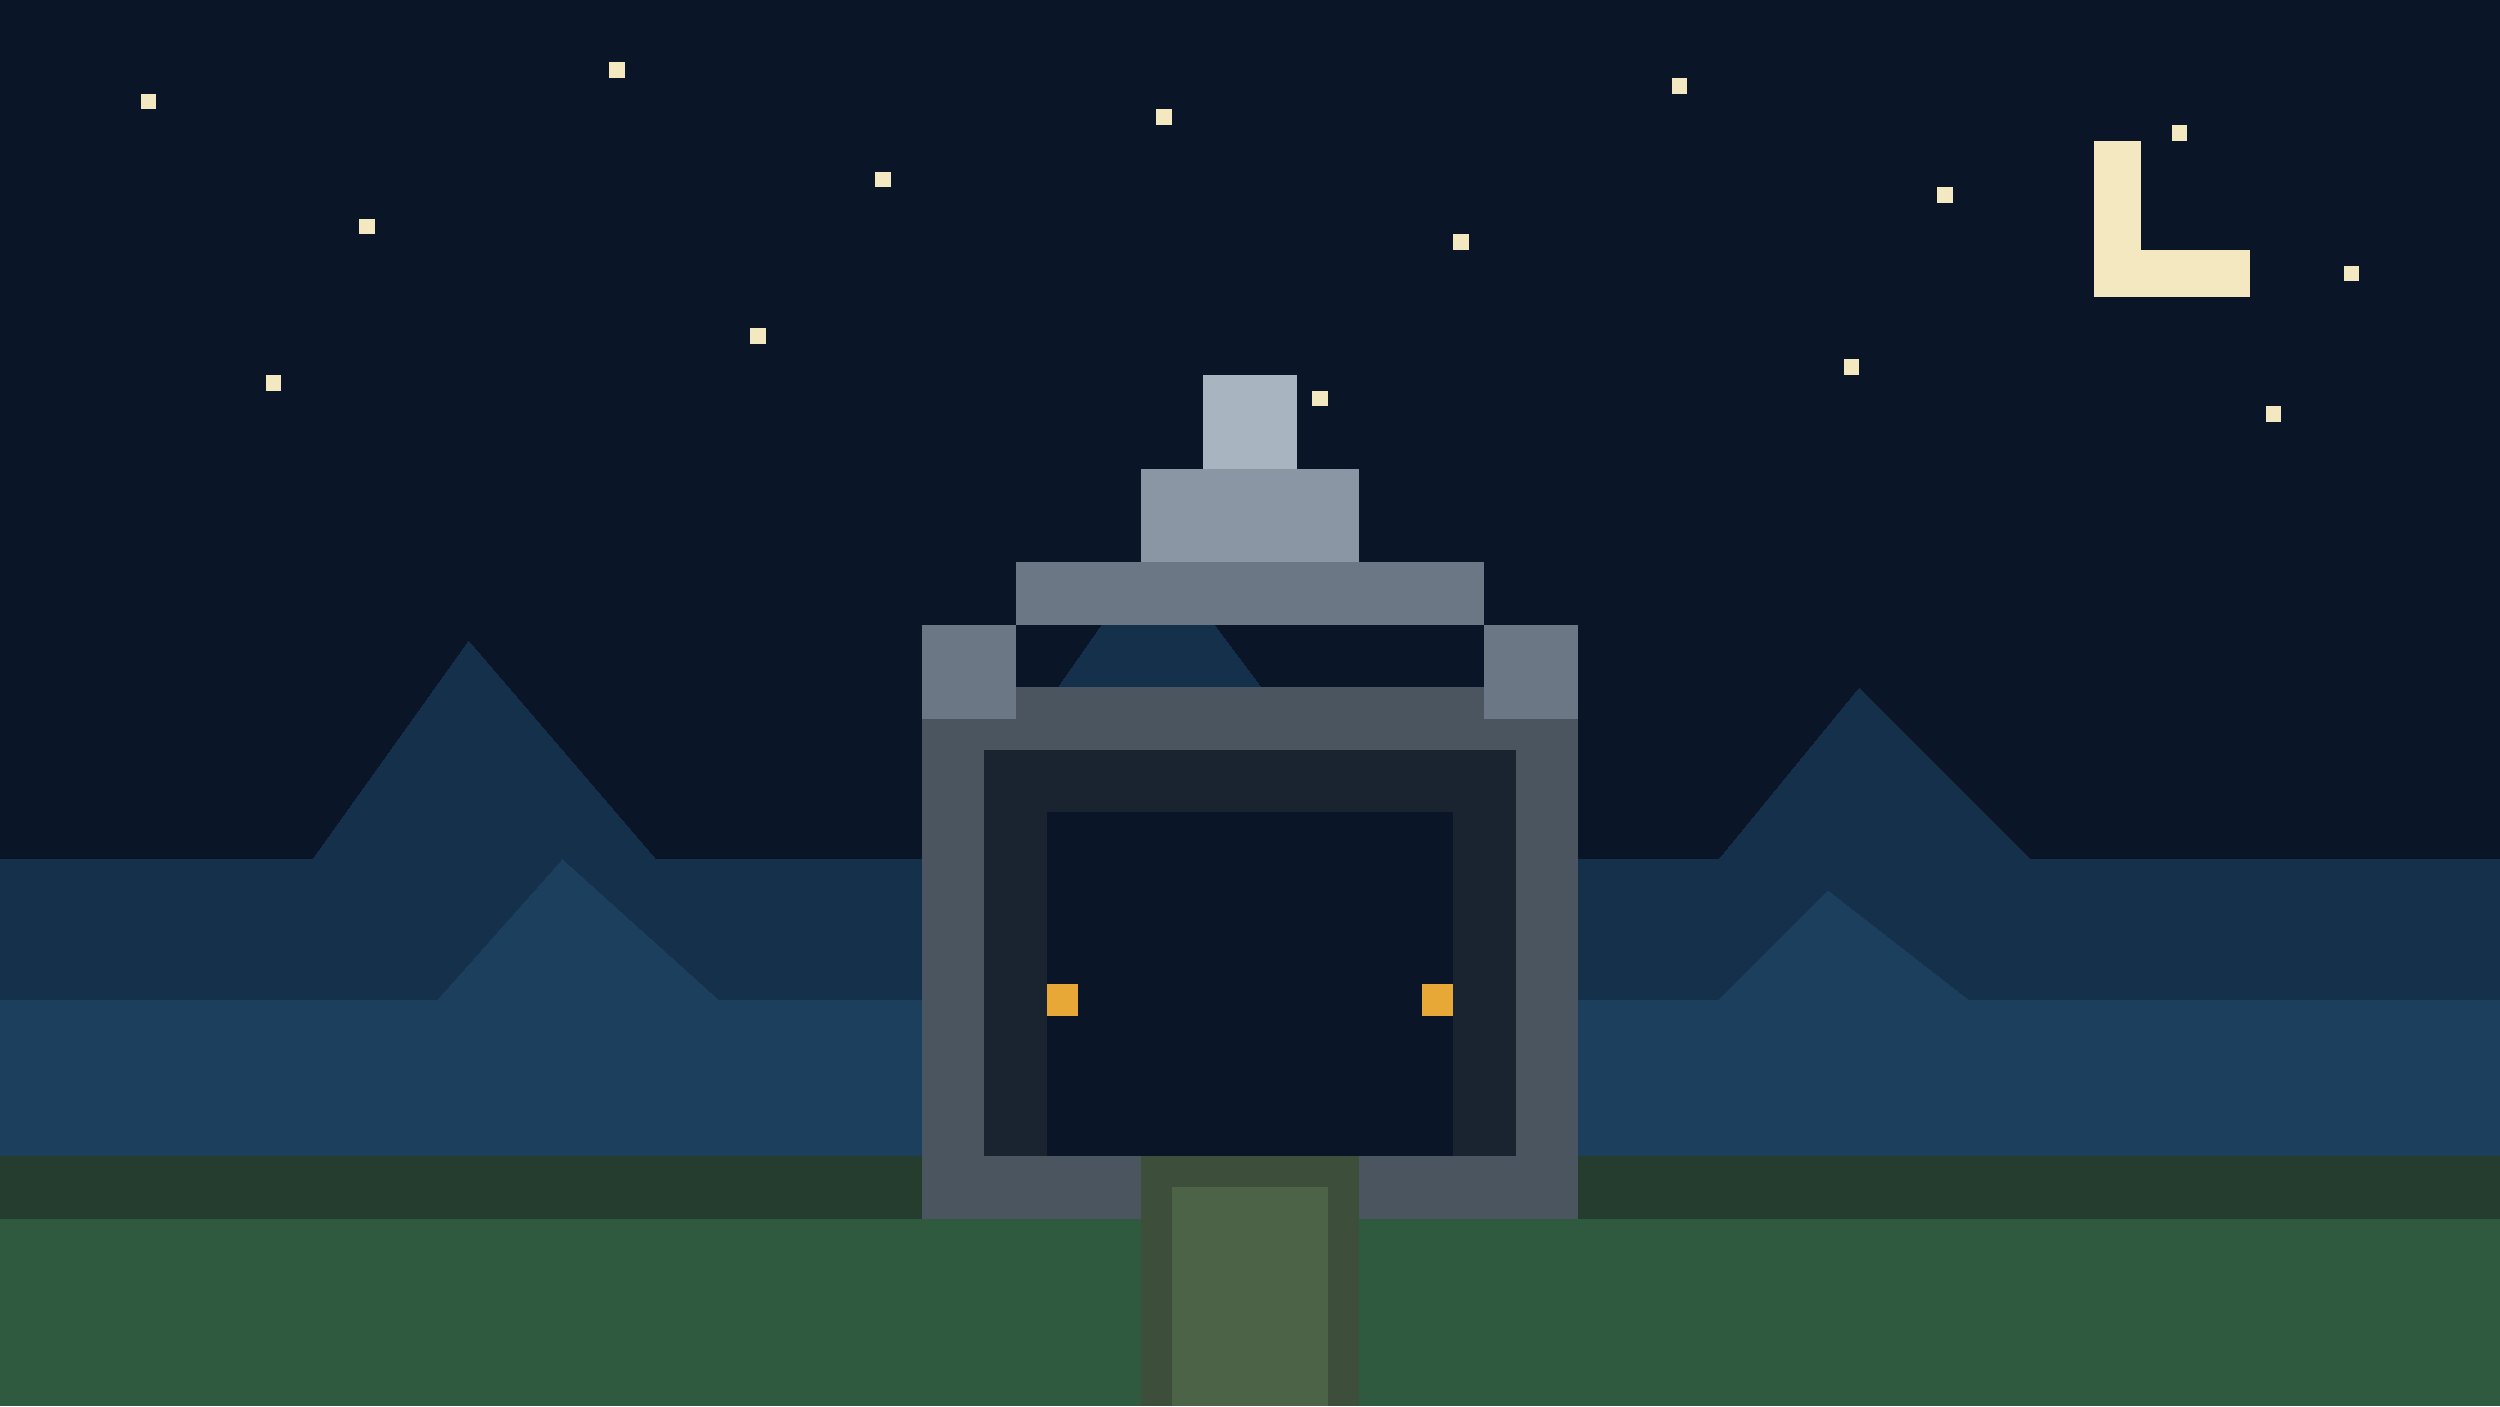
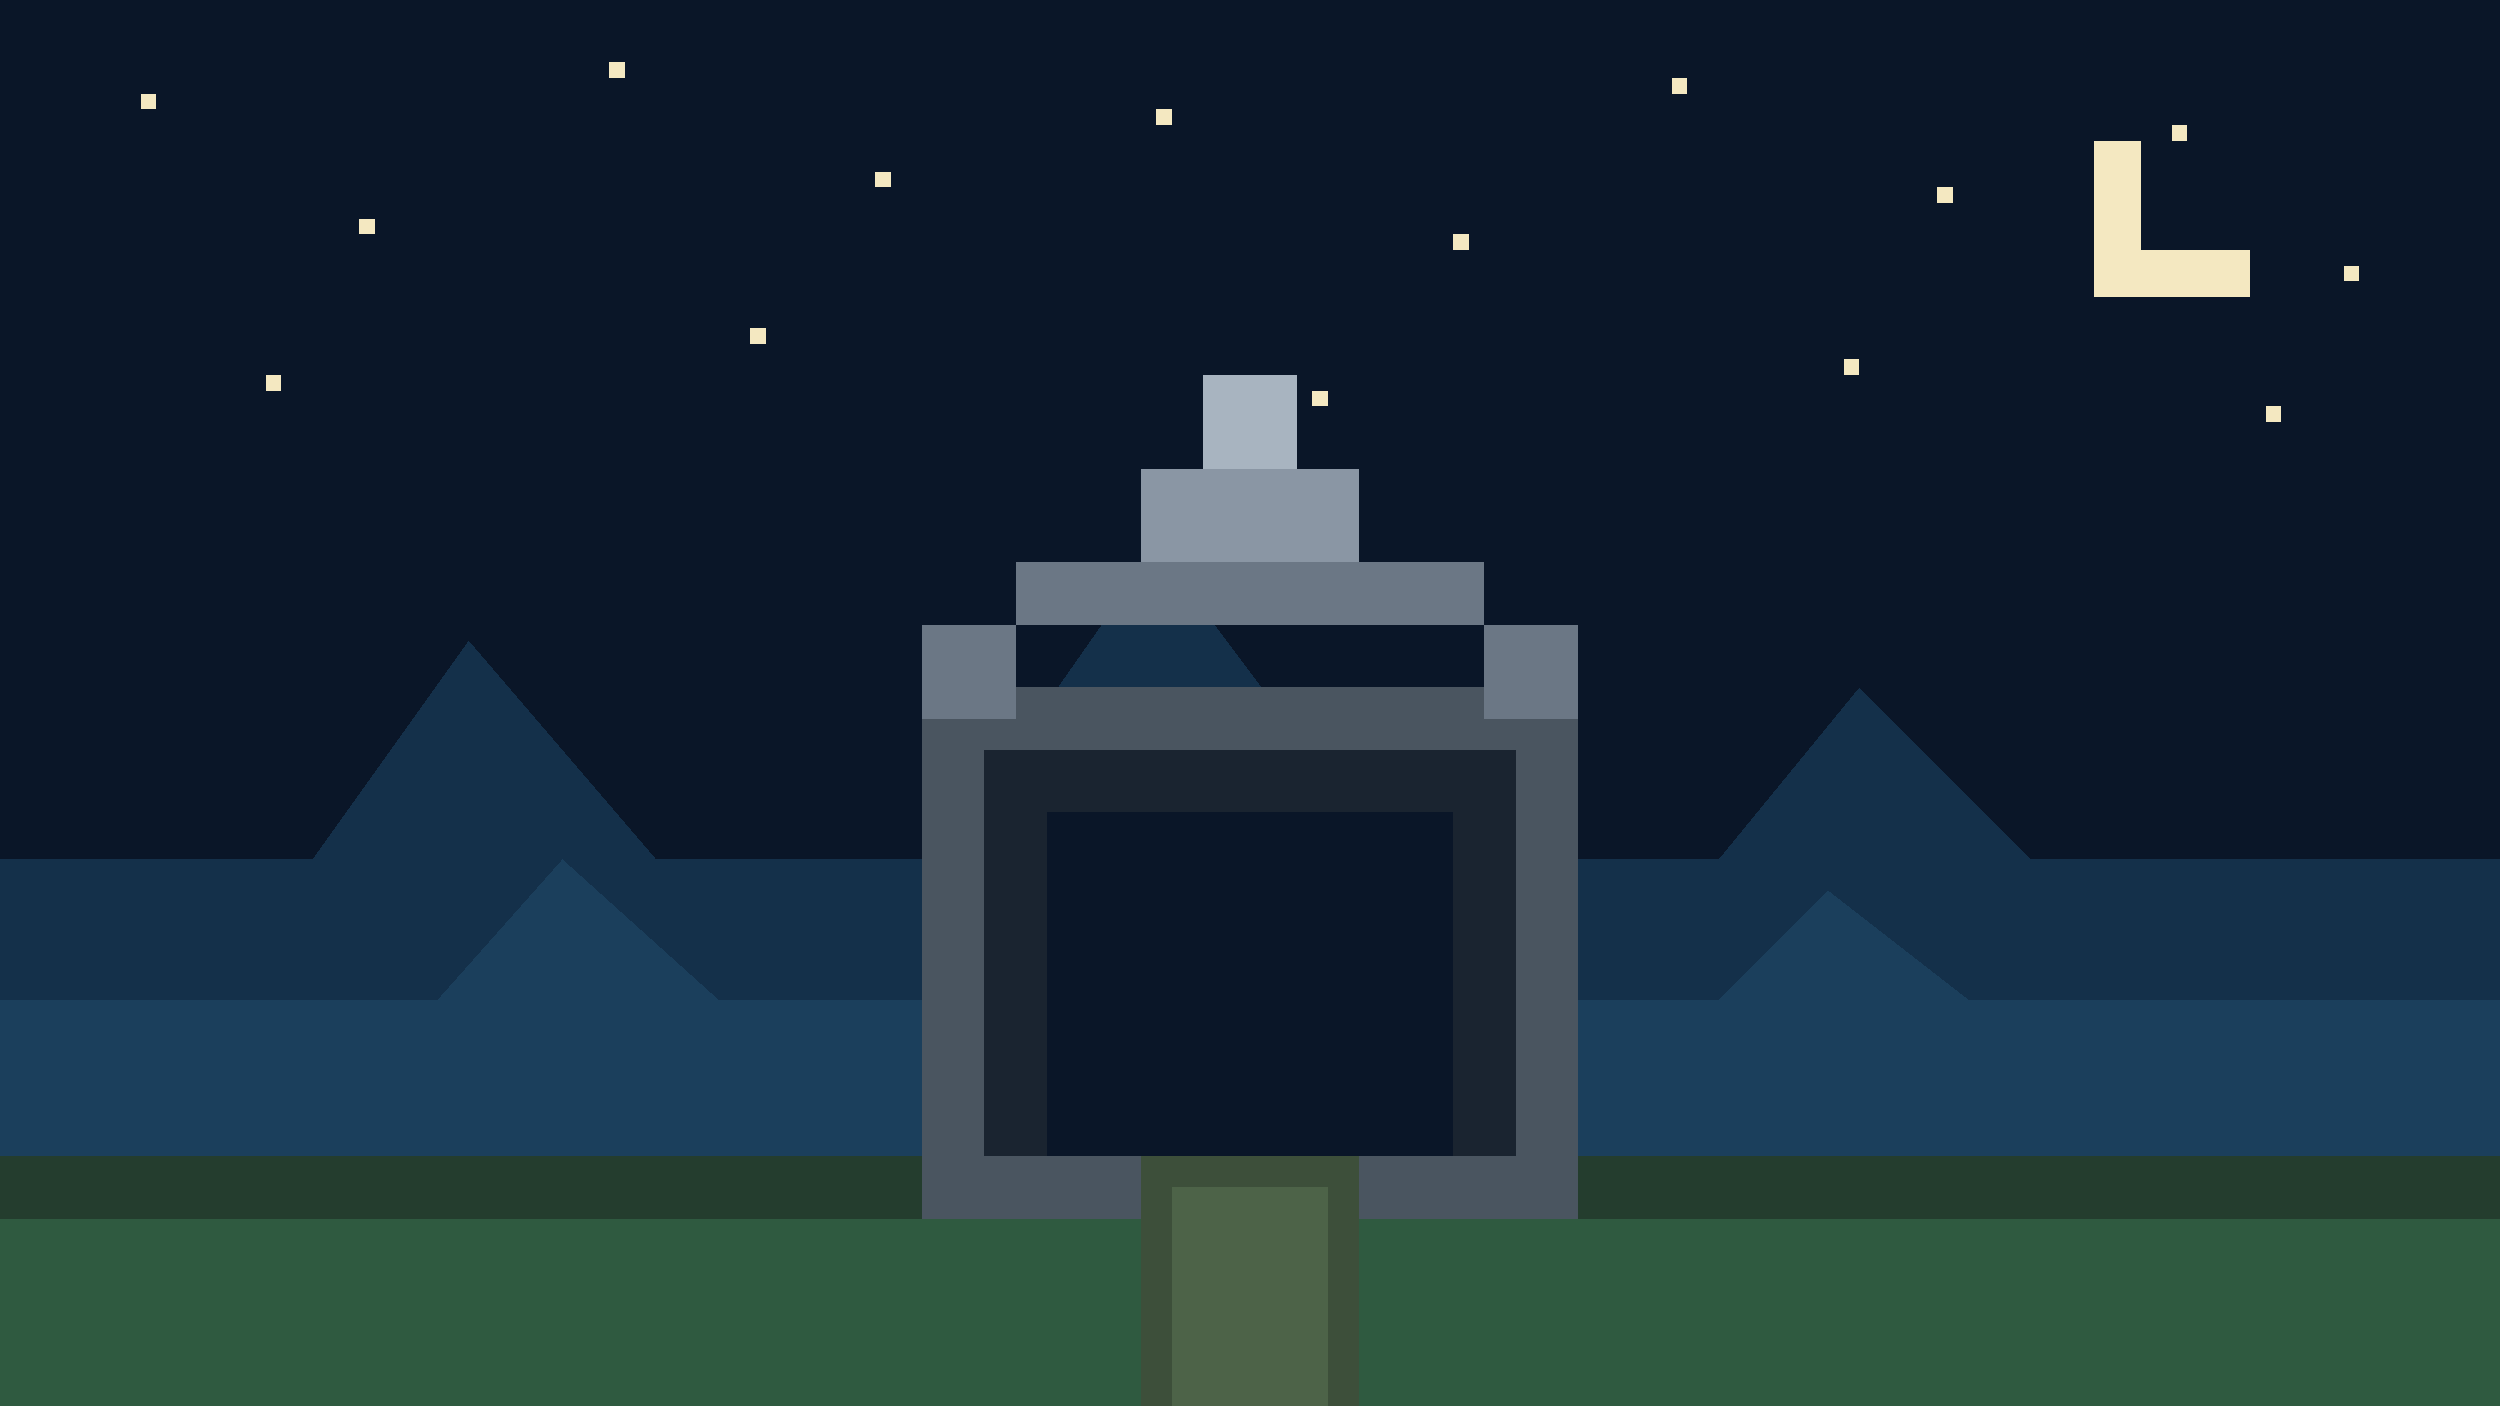
<svg xmlns="http://www.w3.org/2000/svg" viewBox="0 0 320 180" shape-rendering="crispEdges" preserveAspectRatio="xMidYMid slice">
  <rect width="320" height="180" fill="#0a1628" />
  <g fill="#f4e8c1">
    <rect x="18" y="12" width="2" height="2" />
    <rect x="46" y="28" width="2" height="2" />
    <rect x="78" y="8" width="2" height="2" />
    <rect x="112" y="22" width="2" height="2" />
    <rect x="148" y="14" width="2" height="2" />
    <rect x="186" y="30" width="2" height="2" />
    <rect x="214" y="10" width="2" height="2" />
    <rect x="248" y="24" width="2" height="2" />
    <rect x="278" y="16" width="2" height="2" />
    <rect x="300" y="34" width="2" height="2" />
    <rect x="34" y="48" width="2" height="2" />
    <rect x="96" y="42" width="2" height="2" />
    <rect x="168" y="50" width="2" height="2" />
    <rect x="236" y="46" width="2" height="2" />
    <rect x="290" y="52" width="2" height="2" />
  </g>
  <rect x="268" y="18" width="20" height="20" fill="#f4e8c1" />
  <rect x="274" y="18" width="14" height="14" fill="#0a1628" />
  <path fill="#14304a" d="M0 110h40l20-28 24 28h36l28-40 30 40h42l18-22 22 22h60v70H0z" />
  <path fill="#1b3f5c" d="M0 128h56l16-18 20 18h40l24-26 28 26h36l14-14 18 14h68v52H0z" />
  <g fill="#243d2e">
    <rect x="0" y="148" width="320" height="32" />
  </g>
  <g fill="#2f5a40">
    <rect x="0" y="156" width="320" height="24" />
  </g>
  <g>
    <rect x="118" y="88" width="84" height="68" fill="#4a5560" />
    <rect x="126" y="96" width="68" height="52" fill="#1a2430" />
    <rect x="134" y="104" width="52" height="44" fill="#0a1628" />
    <rect x="118" y="80" width="12" height="12" fill="#6b7785" />
    <rect x="190" y="80" width="12" height="12" fill="#6b7785" />
    <rect x="130" y="72" width="60" height="8" fill="#6b7785" />
    <rect x="146" y="60" width="28" height="12" fill="#8a96a4" />
    <rect x="154" y="48" width="12" height="12" fill="#a8b4c0" />
  </g>
-   <rect x="134" y="126" width="4" height="4" fill="#e8a838" />
-   <rect x="182" y="126" width="4" height="4" fill="#e8a838" />
  <rect x="146" y="148" width="28" height="32" fill="#3d4f3a" />
  <rect x="150" y="152" width="20" height="28" fill="#4d6348" />
</svg>
